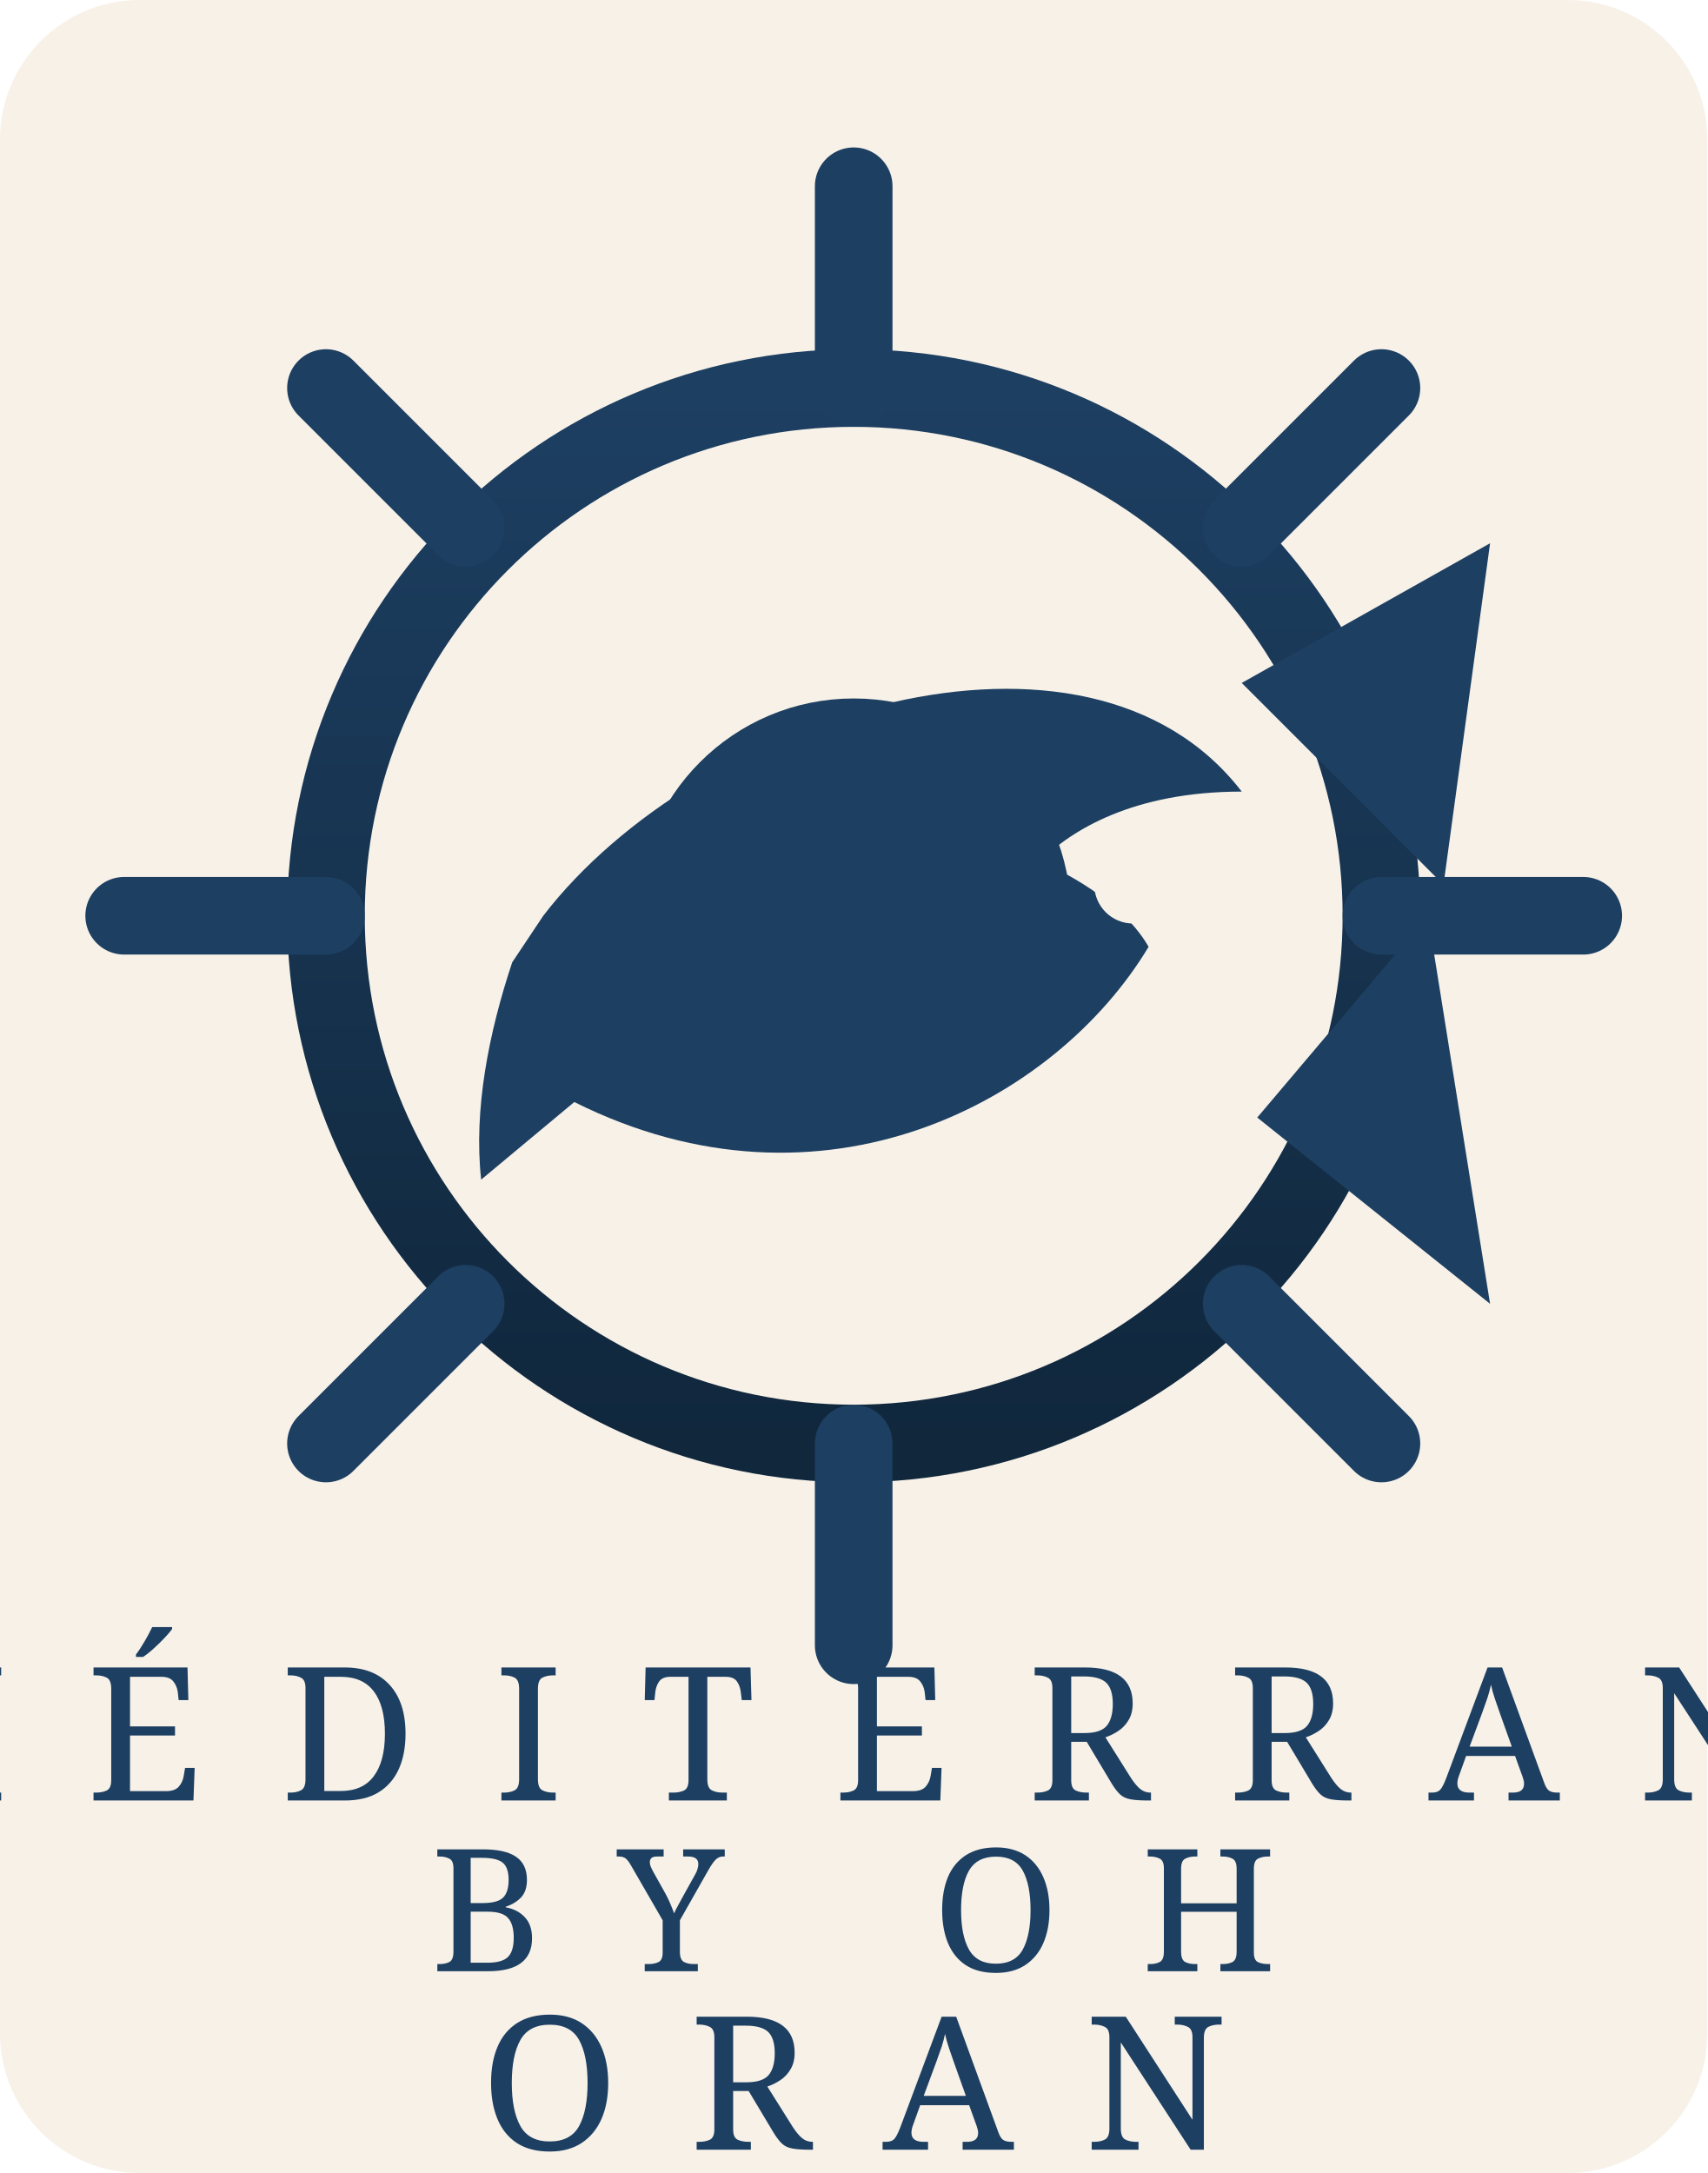
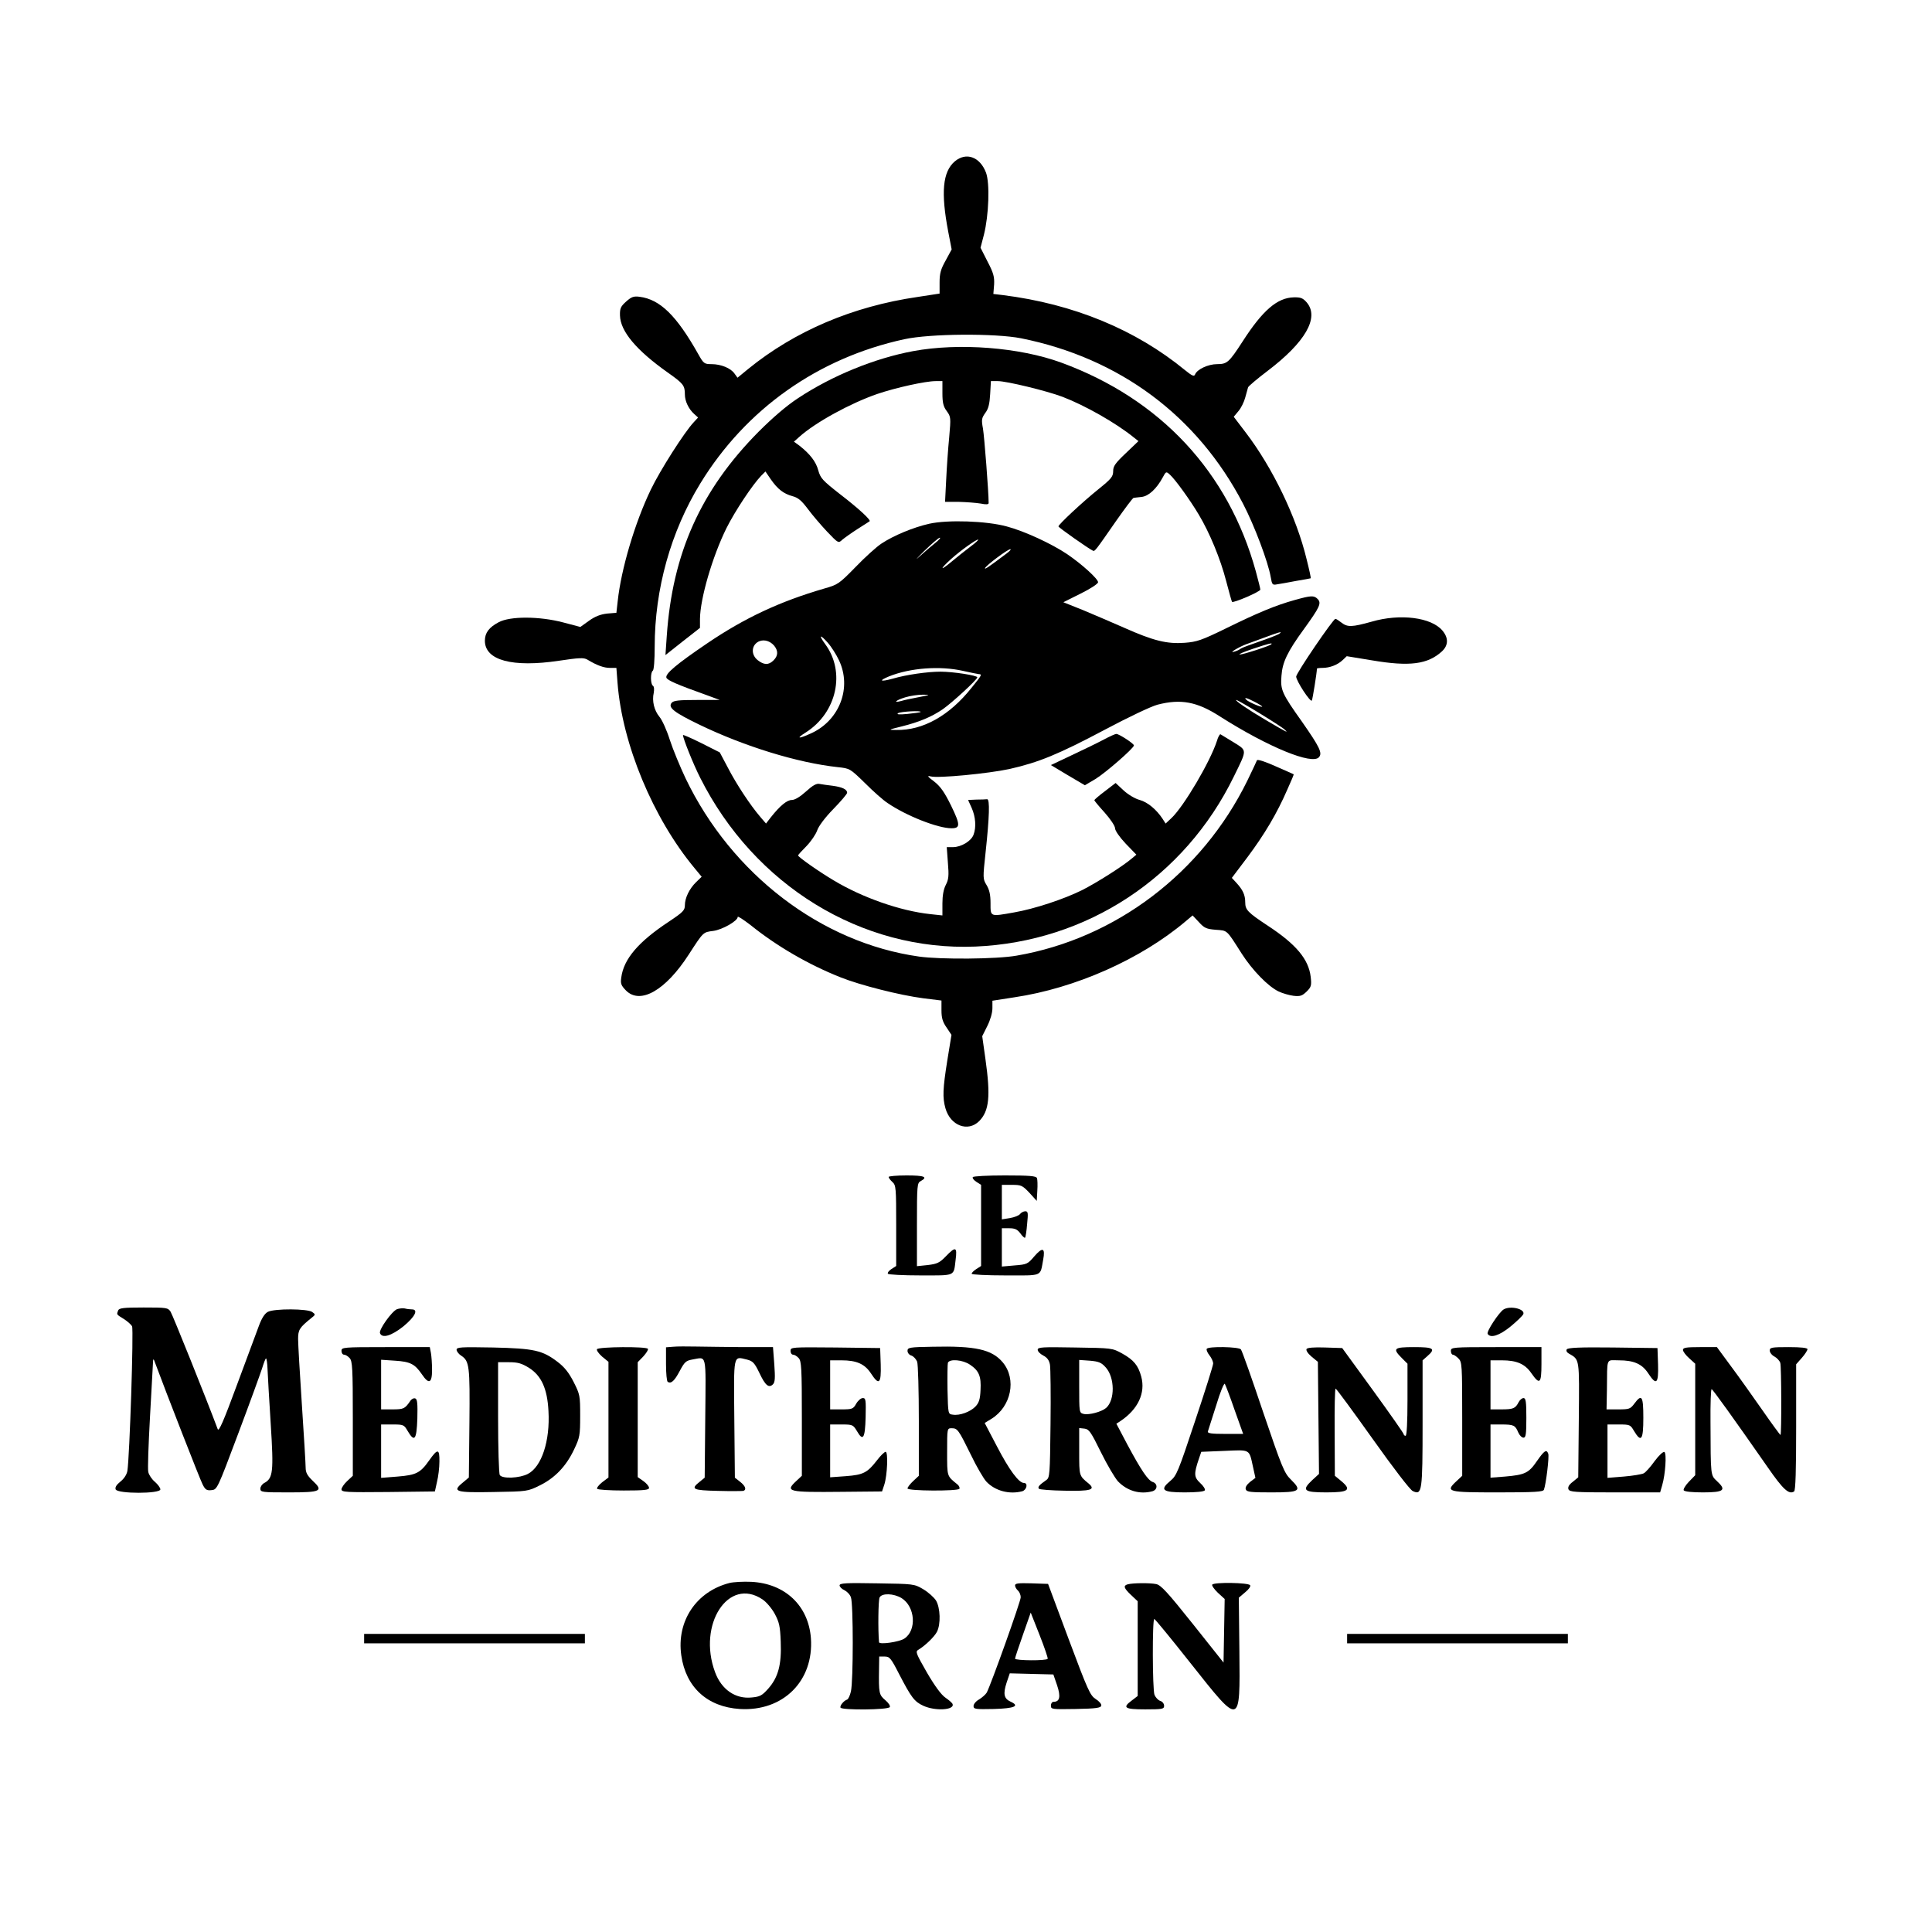
- <svg xmlns="http://www.w3.org/2000/svg" width="220" height="280" viewBox="0 0 220 280" fill="none">
-   <defs>
-     <linearGradient id="wheel" x1="0" y1="0" x2="0" y2="1" gradientUnits="objectBoundingBox">
-       <stop offset="0%" stop-color="#1d3f62" />
-       <stop offset="100%" stop-color="#10273c" />
-     </linearGradient>
-   </defs>
-   <rect width="220" height="280" fill="#f7f1e8" rx="18" />
-   <g transform="translate(10 18)">
-     <circle cx="100" cy="100" r="68" fill="none" stroke="url(#wheel)" stroke-width="10" />
-     <circle cx="100" cy="100" r="24" fill="none" stroke="#1d3f62" stroke-width="8" />
-     <g stroke="#1d3f62" stroke-width="10" stroke-linecap="round">
-       <line x1="100" y1="6" x2="100" y2="32" />
-       <line x1="100" y1="168" x2="100" y2="194" />
-       <line x1="6" y1="100" x2="32" y2="100" />
-       <line x1="168" y1="100" x2="194" y2="100" />
-       <line x1="32" y1="32" x2="50" y2="50" />
-       <line x1="150" y1="150" x2="168" y2="168" />
-       <line x1="32" y1="168" x2="50" y2="150" />
-       <line x1="150" y1="50" x2="168" y2="32" />
-     </g>
-     <path d="M60 100c20-26 70-42 90-16-14 0-22 5-26 9 0 0 10 4 14 11-12 20-42 36-74 20l-12 10c-1-9 1-19 4-28z" fill="#1d3f62" />
-     <path d="M150 70L182 52L176 96" fill="#1d3f62" />
-     <path d="M152 126L182 150L174 100" fill="#1d3f62" />
-     <circle cx="136" cy="96" r="5" fill="#f7f1e8" />
-   </g>
-   <g font-family="'Playfair Display', serif" fill="#1d3f62" text-anchor="middle">
-     <text x="110" y="232" font-size="24" letter-spacing="0.42em">LE MÉDITERRANÉEN</text>
-     <text x="110" y="254" font-size="22" letter-spacing="0.48em">BY OH</text>
-     <text x="110" y="277" font-size="24" letter-spacing="0.38em">ORAN</text>
+ <svg xmlns="http://www.w3.org/2000/svg" version="1.0" width="1024pt" height="1024pt" viewBox="0 0 1024 1024" preserveAspectRatio="xMidYMid meet">
+   <g transform="translate(0,1024) scale(0.1,-0.1)" fill="#000000" stroke="none">
+     <path d="M5061 9385 c-65 -55 -75 -165 -35 -374 l18 -93 -32 -59 c-26 -46 -32 -69 -32 -116 l0 -59 -117 -18 c-344 -50 -651 -181 -898 -382 l-56 -46 -16 22 c-20 29 -72 50 -122 50 -38 0 -42 3 -70 53 -115 204 -202 290 -311 304 -31 4 -43 0 -71 -25 -29 -26 -34 -36 -33 -74 2 -84 87 -185 254 -303 82 -58 90 -68 90 -116 0 -35 20 -77 49 -103 l21 -19 -24 -26 c-48 -51 -177 -253 -226 -355 -85 -176 -158 -423 -176 -592 l-7 -62 -49 -4 c-35 -4 -64 -15 -96 -38 l-46 -33 -91 24 c-125 33 -281 34 -342 1 -51 -27 -73 -56 -73 -98 0 -104 146 -143 393 -106 107 16 131 17 150 6 51 -31 88 -44 120 -44 l34 0 6 -79 c25 -325 188 -717 408 -982 l38 -46 -29 -28 c-36 -35 -60 -84 -60 -123 0 -27 -10 -37 -85 -87 -162 -107 -239 -198 -252 -295 -5 -34 -1 -43 25 -70 76 -76 210 1 332 190 79 122 76 119 131 126 49 7 129 53 129 74 0 6 30 -14 68 -43 139 -112 306 -209 477 -277 105 -42 315 -95 438 -111 l97 -12 0 -52 c0 -40 6 -61 27 -91 l26 -39 -22 -135 c-24 -151 -26 -197 -10 -254 26 -92 119 -128 179 -68 53 54 61 131 33 329 l-17 121 27 54 c16 32 27 70 27 94 l0 40 116 18 c324 48 670 202 907 402 l38 32 33 -35 c29 -32 40 -37 90 -41 63 -5 55 3 137 -126 57 -89 141 -175 196 -201 21 -10 56 -20 79 -23 36 -4 46 0 70 23 24 24 26 32 21 77 -11 94 -77 173 -228 272 -106 70 -119 84 -119 123 0 40 -13 67 -47 104 l-24 26 83 110 c89 119 156 231 211 358 20 44 35 80 34 81 -1 1 -45 20 -97 43 -56 25 -96 38 -98 31 -2 -6 -25 -54 -51 -108 -240 -489 -697 -836 -1222 -927 -106 -19 -404 -21 -518 -5 -518 73 -993 436 -1237 944 -29 61 -67 153 -84 205 -16 51 -41 106 -55 122 -28 34 -40 84 -30 127 3 18 2 33 -4 37 -14 8 -14 72 -1 80 6 4 10 57 10 127 0 305 85 610 242 866 241 394 624 665 1081 764 137 30 482 32 619 5 522 -105 934 -411 1176 -876 61 -117 133 -309 147 -389 7 -41 9 -44 34 -39 14 2 60 10 101 18 41 7 76 13 77 14 2 1 -8 47 -22 102 -53 221 -180 484 -322 670 l-64 84 25 30 c14 16 30 49 36 72 6 23 13 47 15 54 2 6 48 45 102 86 202 153 277 284 209 364 -20 23 -32 28 -69 27 -87 -2 -165 -69 -271 -234 -72 -111 -82 -120 -135 -120 -48 0 -107 -28 -117 -55 -5 -12 -16 -7 -53 23 -262 215 -591 351 -966 398 l-50 6 4 50 c2 41 -3 61 -35 122 l-37 73 18 69 c26 103 32 273 11 329 -32 84 -105 110 -165 60z" />
+     <path d="M4840 8379 c-204 -38 -430 -130 -611 -250 -61 -40 -134 -103 -209 -178 -306 -309 -456 -644 -486 -1082 l-7 -101 91 72 92 72 0 47 c1 109 66 331 140 481 46 92 138 230 184 278 l23 23 28 -41 c37 -53 68 -77 116 -90 30 -8 48 -24 81 -68 23 -31 69 -85 102 -120 59 -62 60 -62 80 -43 12 10 48 36 81 57 33 21 62 40 64 41 9 6 -58 68 -157 144 -93 73 -103 84 -115 126 -12 46 -44 87 -100 131 l-29 21 29 26 c86 77 271 178 413 227 97 33 255 68 309 68 l36 0 0 -64 c0 -51 5 -71 23 -95 22 -30 22 -35 13 -138 -6 -60 -13 -161 -16 -225 l-6 -118 73 0 c40 -1 92 -5 116 -9 29 -6 42 -5 42 3 0 59 -23 353 -30 394 -9 48 -7 56 12 83 17 22 23 48 26 99 l4 70 37 0 c46 0 257 -51 342 -83 118 -45 283 -138 379 -216 l24 -19 -67 -64 c-56 -53 -67 -69 -67 -95 0 -29 -10 -41 -77 -95 -87 -70 -213 -188 -213 -198 0 -6 161 -119 183 -129 10 -4 13 0 122 157 47 67 89 123 93 123 4 1 23 3 42 5 38 4 80 43 113 104 17 32 18 32 38 14 28 -25 108 -136 153 -212 57 -95 115 -235 145 -352 15 -58 29 -107 31 -110 8 -7 150 54 150 65 0 6 -11 49 -24 97 -145 526 -505 913 -1031 1106 -221 81 -542 106 -785 61z" />
+     <path d="M4925 7464 c-84 -19 -188 -62 -253 -105 -26 -17 -88 -73 -137 -124 -87 -89 -94 -94 -165 -114 -237 -69 -423 -156 -622 -291 -162 -110 -223 -161 -216 -182 6 -14 53 -35 218 -94 l65 -24 -121 0 c-96 0 -124 -3 -134 -15 -21 -25 13 -51 145 -115 242 -117 523 -203 735 -226 65 -7 65 -7 145 -85 44 -44 97 -91 119 -105 99 -68 267 -134 339 -134 48 0 47 19 -2 120 -36 73 -57 102 -90 128 -35 26 -39 32 -19 27 41 -11 306 15 418 39 155 35 260 78 505 208 124 66 246 124 280 133 124 32 210 16 332 -63 255 -162 489 -258 524 -215 19 22 3 54 -89 186 -108 152 -116 170 -110 245 5 72 31 127 120 249 83 115 93 136 72 158 -20 20 -35 19 -121 -5 -101 -28 -195 -67 -364 -150 -131 -64 -155 -72 -220 -77 -94 -7 -166 11 -319 79 -63 28 -162 70 -219 94 l-105 42 92 46 c51 25 92 52 92 60 0 18 -86 96 -164 149 -82 55 -226 122 -321 147 -107 29 -311 36 -410 14z m33 -101 c-18 -14 -56 -47 -84 -72 -27 -25 -17 -13 23 27 40 39 78 72 84 72 6 0 -4 -12 -23 -27z m186 -20 c-27 -20 -73 -57 -103 -82 -61 -51 -60 -38 1 17 48 43 130 102 142 102 5 0 -13 -17 -40 -37z m192 -36 c-101 -76 -118 -87 -115 -78 5 14 121 101 134 100 6 0 -3 -10 -19 -22z m1441 -428 c-10 -6 -57 -24 -104 -40 -47 -16 -90 -32 -97 -37 -6 -5 -20 -12 -31 -15 -39 -13 15 21 59 38 146 54 172 63 181 64 6 0 2 -4 -8 -10z m-2330 -139 c68 -144 4 -314 -142 -384 -73 -34 -90 -33 -34 2 165 105 212 321 102 469 -35 48 -27 53 13 8 20 -22 47 -65 61 -95z m-344 78 c22 -27 22 -53 -3 -78 -26 -26 -51 -25 -84 1 -33 26 -35 71 -3 94 27 19 65 12 90 -17z m2635 7 c-9 -9 -151 -55 -167 -54 -9 1 22 14 69 30 84 28 108 34 98 24z m-1633 -141 c39 -9 76 -16 83 -17 18 -1 17 -4 -39 -73 -117 -147 -257 -226 -399 -223 -44 0 -43 1 30 19 92 23 157 50 217 91 50 35 183 157 183 169 0 10 -128 30 -195 30 -69 0 -182 -16 -253 -37 -66 -18 -78 -12 -20 12 112 45 270 57 393 29z m-235 -139 c-36 -7 -77 -15 -92 -20 -48 -13 -30 4 20 19 26 8 67 14 92 14 43 0 42 -1 -20 -13z m1780 -25 c22 -11 40 -23 40 -25 0 -7 -73 24 -84 36 -16 15 2 11 44 -11z m27 -61 c65 -40 125 -78 133 -87 19 -18 16 -17 -100 51 -94 55 -170 107 -157 107 4 0 60 -32 124 -71z m-1798 7 c-2 -2 -33 -6 -69 -10 -44 -4 -60 -3 -50 4 14 9 129 15 119 6z" />
+     <path d="M7270 6945 c-104 -29 -128 -30 -160 -5 -14 11 -28 20 -32 20 -12 0 -208 -288 -208 -306 0 -23 76 -139 83 -127 4 6 27 150 27 169 0 2 13 4 29 4 39 0 81 16 108 42 l21 20 134 -22 c200 -34 296 -21 371 48 34 32 35 71 2 110 -59 70 -224 91 -375 47z" />
+     <path d="M3620 6344 c0 -18 54 -153 91 -226 287 -571 856 -920 1459 -895 590 25 1109 366 1370 902 71 145 71 135 -2 181 -34 21 -66 40 -69 42 -4 2 -13 -14 -19 -35 -36 -111 -175 -346 -240 -408 l-32 -30 -16 25 c-33 50 -79 88 -121 100 -24 6 -61 28 -85 50 l-43 40 -56 -43 c-31 -23 -56 -45 -57 -48 0 -3 25 -33 55 -66 31 -35 55 -71 55 -83 0 -12 23 -46 56 -81 l57 -59 -24 -20 c-49 -42 -187 -129 -264 -168 -97 -48 -251 -99 -360 -118 -129 -23 -125 -24 -125 49 0 45 -6 71 -21 96 -20 33 -20 36 -5 175 20 186 23 281 8 280 -7 -1 -32 -2 -57 -2 l-44 -2 19 -42 c21 -47 25 -103 10 -142 -12 -34 -66 -66 -109 -66 l-33 0 6 -82 c6 -70 4 -89 -11 -118 -12 -23 -18 -57 -18 -98 l0 -64 -65 7 c-158 17 -358 87 -510 178 -81 48 -190 125 -190 133 0 3 20 25 45 50 24 25 49 62 56 82 7 22 41 68 85 113 41 42 74 81 74 87 0 18 -25 30 -75 37 -27 3 -60 8 -71 10 -16 4 -37 -8 -72 -40 -31 -28 -59 -45 -75 -45 -26 0 -63 -31 -110 -90 l-27 -35 -30 35 c-54 63 -127 174 -171 259 l-44 83 -97 49 c-54 27 -98 46 -98 43z" />
+     <path d="M5850 6320 c-30 -16 -106 -53 -168 -82 l-112 -53 90 -54 90 -53 56 33 c54 33 204 164 204 178 0 10 -79 61 -93 61 -7 0 -37 -14 -67 -30z" />
+     <path d="M4710 4002 c0 -5 9 -17 20 -27 19 -17 20 -31 20 -231 l0 -214 -25 -16 c-14 -9 -22 -20 -19 -25 3 -5 81 -9 174 -9 188 0 174 -6 185 83 9 69 0 72 -52 18 -33 -34 -46 -40 -95 -46 l-58 -6 0 220 c0 210 1 221 20 231 40 22 19 30 -75 30 -52 0 -95 -4 -95 -8z" />
+     <path d="M5156 4001 c-3 -5 5 -16 19 -25 l25 -16 0 -215 0 -215 -25 -16 c-14 -9 -25 -20 -25 -25 0 -5 81 -9 179 -9 201 0 183 -8 200 83 12 64 -3 69 -48 17 -34 -40 -39 -42 -103 -47 l-68 -6 0 102 0 101 39 0 c31 0 43 -6 59 -27 11 -16 23 -26 25 -23 3 3 8 35 11 73 6 59 5 67 -10 67 -9 0 -22 -7 -28 -15 -6 -8 -30 -17 -53 -21 l-43 -7 0 92 0 91 53 0 c50 0 56 -3 93 -42 l39 -43 3 54 c2 29 1 60 -2 67 -4 11 -40 14 -170 14 -91 0 -167 -4 -170 -9z" />
+     <path d="M626 3294 c-8 -22 -10 -20 29 -44 19 -12 40 -30 45 -40 9 -17 -13 -695 -25 -767 -4 -20 -18 -41 -37 -56 -21 -17 -29 -30 -25 -41 9 -24 237 -24 237 0 0 8 -13 26 -29 40 -16 13 -32 37 -35 52 -4 15 1 146 9 292 8 146 15 276 16 290 0 15 3 19 6 10 65 -175 244 -634 257 -658 14 -28 22 -33 47 -30 30 3 31 5 141 298 61 162 118 319 127 347 9 29 18 53 21 53 3 0 7 -26 8 -57 1 -32 9 -163 17 -292 16 -252 12 -286 -34 -311 -12 -6 -21 -20 -21 -30 0 -19 8 -20 150 -20 173 0 186 7 126 63 -27 26 -36 42 -36 68 0 19 -9 169 -20 334 -11 165 -20 322 -20 348 0 49 7 60 70 111 23 18 23 19 5 32 -24 18 -200 19 -235 1 -16 -8 -32 -32 -47 -72 -12 -33 -65 -175 -117 -315 -70 -190 -96 -250 -102 -235 -63 168 -239 606 -250 623 -14 21 -21 22 -143 22 -108 0 -130 -3 -135 -16z" />
+     <path d="M2104 3301 c-28 -12 -97 -109 -90 -127 11 -29 60 -15 124 36 62 51 81 90 45 90 -10 0 -27 2 -38 5 -11 2 -29 0 -41 -4z" />
+     <path d="M7970 3300 c-24 -14 -93 -118 -85 -130 15 -24 62 -9 121 39 34 28 64 57 68 66 10 27 -68 46 -104 25z" />
+     <path d="M3568 3102 l-38 -3 0 -89 c0 -49 4 -91 9 -94 18 -12 36 5 64 58 25 47 33 54 65 60 80 13 73 44 70 -310 l-3 -316 -27 -22 c-49 -39 -37 -45 97 -48 69 -2 130 -1 135 0 18 6 11 26 -17 48 l-28 22 -3 311 c-3 348 -7 333 67 315 31 -8 40 -17 66 -71 31 -66 50 -82 72 -60 11 11 12 34 7 105 l-7 92 -161 0 c-89 1 -199 2 -246 3 -47 1 -102 1 -122 -1z" />
+     <path d="M4943 3102 c-123 -2 -133 -4 -133 -22 0 -10 9 -22 21 -25 11 -4 24 -18 30 -32 5 -13 9 -155 9 -315 l0 -290 -30 -28 c-16 -15 -30 -33 -30 -39 0 -14 266 -15 275 -2 3 6 -2 16 -10 23 -57 46 -55 40 -55 173 0 125 0 125 24 125 31 0 36 -7 102 -141 30 -63 68 -127 82 -142 46 -49 122 -69 190 -51 24 7 32 44 9 44 -27 0 -78 69 -142 192 l-66 126 36 22 c105 65 134 210 60 299 -58 69 -145 88 -372 83z m198 -95 c48 -32 60 -62 56 -134 -2 -49 -8 -68 -27 -88 -27 -28 -83 -49 -120 -43 -25 3 -25 3 -28 132 -1 72 0 136 2 143 9 22 79 16 117 -10z" />
+     <path d="M1810 3080 c0 -11 6 -20 13 -20 8 0 21 -8 30 -18 15 -16 17 -54 17 -321 l0 -303 -30 -28 c-16 -15 -30 -35 -30 -44 0 -15 25 -16 247 -14 l248 3 11 50 c7 28 13 76 13 108 1 69 -9 71 -54 7 -47 -67 -69 -78 -167 -86 l-88 -7 0 142 0 141 60 0 c59 0 61 -1 81 -35 36 -61 47 -47 51 66 2 80 0 103 -11 107 -8 3 -20 -3 -27 -14 -28 -41 -35 -44 -94 -44 l-60 0 0 131 0 132 74 -5 c81 -5 105 -18 142 -72 37 -55 54 -48 54 23 0 32 -3 73 -6 90 l-6 31 -234 0 c-227 0 -234 -1 -234 -20z" />
+     <path d="M2420 3086 c0 -8 11 -23 24 -31 44 -29 47 -53 44 -359 l-3 -287 -32 -27 c-59 -48 -39 -54 163 -50 179 3 180 3 245 35 81 40 140 102 182 191 30 63 32 74 32 178 0 107 -1 113 -35 180 -25 49 -49 79 -85 106 -80 61 -124 71 -342 76 -171 3 -193 2 -193 -12z m384 -96 c66 -42 97 -111 103 -229 9 -158 -36 -295 -109 -333 -44 -23 -136 -27 -149 -6 -5 7 -9 145 -9 306 l0 292 58 0 c47 0 67 -6 106 -30z" />
+     <path d="M3164 3089 c-3 -6 9 -23 27 -39 l34 -28 0 -306 0 -307 -33 -25 c-18 -14 -30 -30 -27 -35 4 -5 67 -9 141 -9 110 0 134 3 134 14 0 8 -13 24 -30 36 l-30 21 0 305 0 304 30 31 c16 18 27 35 24 40 -8 13 -261 11 -270 -2z" />
+     <path d="M4190 3080 c0 -11 6 -20 13 -20 8 0 21 -8 30 -18 15 -16 17 -54 17 -321 l0 -303 -30 -28 c-60 -56 -44 -60 241 -57 l214 2 12 36 c16 50 21 174 7 174 -6 0 -27 -20 -45 -44 -52 -67 -73 -78 -166 -85 l-83 -6 0 140 0 140 60 0 c59 0 61 -1 82 -35 32 -56 43 -40 46 73 2 92 1 102 -15 102 -10 0 -26 -14 -35 -30 -16 -28 -21 -30 -78 -30 l-60 0 0 130 0 130 60 0 c80 0 123 -19 156 -69 43 -66 55 -56 52 47 l-3 87 -237 3 c-233 2 -238 2 -238 -18z" />
+     <path d="M5500 3086 c0 -9 13 -22 30 -31 20 -10 31 -25 35 -48 3 -17 5 -159 3 -315 -3 -271 -4 -284 -23 -297 -37 -26 -47 -37 -38 -46 4 -4 65 -9 136 -10 139 -3 166 5 127 38 -51 42 -50 39 -50 169 l0 125 28 -3 c24 -3 34 -17 87 -125 33 -67 74 -136 90 -154 49 -51 116 -71 183 -53 28 8 29 40 2 49 -25 8 -61 61 -135 199 l-58 110 23 15 c92 62 132 148 109 234 -16 60 -40 89 -101 123 -53 29 -53 29 -250 32 -174 3 -198 2 -198 -12z m361 -94 c48 -54 49 -172 2 -214 -24 -21 -91 -39 -120 -32 -23 6 -23 8 -23 146 l0 140 57 -4 c47 -4 61 -10 84 -36z" />
+     <path d="M6396 3091 c-3 -5 3 -20 14 -34 11 -14 20 -33 20 -44 0 -10 -43 -147 -96 -305 -89 -268 -98 -290 -131 -317 -58 -48 -42 -61 76 -61 62 0 102 4 107 11 3 6 -8 24 -25 39 -33 31 -34 48 -6 130 l12 35 122 5 c140 6 131 11 152 -84 l13 -59 -29 -22 c-18 -15 -26 -29 -22 -39 5 -14 26 -16 136 -16 152 0 164 8 103 68 -35 34 -47 63 -147 357 -59 176 -112 326 -118 333 -11 14 -173 17 -181 3z m148 -325 l45 -126 -95 0 c-73 0 -95 3 -92 13 2 6 22 69 44 138 22 73 42 121 46 114 4 -7 28 -69 52 -139z" />
+     <path d="M6925 3090 c-4 -7 7 -24 26 -40 l34 -28 3 -297 3 -297 -37 -34 c-56 -53 -44 -64 76 -64 119 0 135 13 79 60 l-34 28 -1 231 c-1 127 1 231 5 231 4 0 92 -120 196 -266 110 -155 199 -271 213 -277 49 -23 52 -5 52 360 l0 333 25 22 c46 40 34 48 -70 48 -108 0 -116 -7 -65 -58 l30 -30 0 -191 c0 -121 -4 -191 -10 -191 -5 0 -10 4 -10 8 0 5 -73 109 -163 233 l-163 224 -91 3 c-60 2 -94 -1 -98 -8z" />
+     <path d="M7690 3080 c0 -11 5 -20 10 -20 6 0 19 -9 30 -20 19 -19 20 -33 20 -321 l0 -301 -31 -29 c-60 -56 -47 -59 220 -59 196 0 240 3 244 14 11 28 29 176 23 191 -9 25 -21 17 -60 -39 -43 -63 -63 -73 -168 -82 l-78 -6 0 141 0 141 58 0 c65 0 73 -4 89 -42 7 -16 19 -28 28 -28 12 0 15 18 15 105 0 86 -3 105 -15 105 -8 0 -20 -10 -26 -22 -17 -33 -28 -38 -91 -38 l-58 0 0 130 0 130 60 0 c79 0 123 -19 157 -69 44 -63 53 -54 53 49 l0 90 -240 0 c-233 0 -240 -1 -240 -20z" />
+     <path d="M8304 3088 c-4 -7 0 -16 11 -22 58 -34 56 -20 53 -352 l-3 -304 -29 -24 c-20 -15 -27 -28 -23 -39 6 -15 32 -17 246 -17 l240 0 11 38 c17 58 24 168 12 176 -6 4 -29 -17 -52 -48 -22 -31 -48 -60 -58 -65 -10 -5 -57 -13 -105 -17 l-87 -7 0 142 0 141 60 0 c59 0 61 -1 81 -35 38 -63 49 -47 49 70 0 116 -8 129 -48 75 -21 -28 -27 -30 -85 -30 l-62 0 2 103 c2 177 -6 157 63 157 80 0 123 -19 156 -69 43 -66 55 -56 52 47 l-3 87 -237 3 c-176 2 -238 -1 -244 -10z" />
+     <path d="M8920 3085 c0 -8 15 -28 33 -44 l32 -29 0 -296 0 -295 -34 -35 c-18 -19 -30 -39 -27 -45 5 -7 45 -11 102 -11 111 0 126 12 75 59 -35 33 -34 24 -35 313 -1 98 2 177 6 175 7 -2 116 -154 298 -415 81 -117 112 -145 139 -127 8 4 11 116 11 340 l0 334 30 34 c17 19 30 40 30 46 0 7 -33 11 -100 11 -90 0 -100 -2 -100 -18 0 -10 11 -25 25 -32 13 -7 28 -23 31 -34 6 -19 7 -376 1 -382 -1 -1 -44 57 -94 129 -51 73 -126 179 -168 235 l-75 102 -90 0 c-74 0 -90 -3 -90 -15z" />
+     <path d="M3867 1850 c-177 -45 -282 -203 -256 -384 24 -169 138 -273 310 -284 230 -14 393 149 377 375 -13 173 -137 290 -316 299 -42 2 -94 -1 -115 -6z m174 -87 c20 -13 49 -47 65 -76 24 -45 29 -66 32 -148 5 -121 -13 -189 -66 -249 -33 -37 -44 -43 -88 -47 -86 -9 -160 42 -194 134 -94 253 71 507 251 386z" />
+     <path d="M4450 1837 c0 -7 11 -19 25 -25 14 -7 30 -23 35 -38 13 -32 13 -445 0 -499 -5 -22 -14 -41 -20 -43 -18 -6 -40 -33 -35 -43 9 -14 252 -12 261 3 4 6 -6 22 -24 37 -33 28 -35 37 -33 164 l1 67 29 0 c26 0 33 -8 76 -92 65 -125 81 -147 129 -169 63 -29 166 -23 155 9 -2 6 -19 21 -38 34 -22 15 -56 61 -98 133 -56 98 -62 111 -47 120 36 21 86 69 100 96 21 41 18 127 -5 166 -11 17 -41 44 -68 60 -48 28 -49 28 -245 31 -166 3 -198 1 -198 -11z m328 -67 c73 -45 82 -171 15 -215 -27 -18 -133 -33 -134 -19 -6 67 -4 223 3 237 12 24 74 22 116 -3z" />
+     <path d="M5380 1837 c0 -8 7 -20 15 -27 8 -7 15 -23 15 -36 0 -22 -157 -461 -180 -505 -6 -10 -24 -26 -40 -36 -17 -9 -30 -25 -30 -35 0 -17 9 -18 107 -16 111 3 140 16 89 39 -35 16 -40 41 -21 100 l17 50 116 -3 115 -3 20 -58 c20 -60 14 -87 -19 -87 -8 0 -14 -9 -14 -20 0 -20 5 -20 132 -18 109 2 133 6 135 18 2 8 -12 24 -30 35 -29 19 -41 45 -142 315 l-110 295 -88 3 c-70 2 -87 0 -87 -11z m173 -389 c-6 -11 -173 -10 -173 1 0 5 19 62 42 127 l41 117 47 -119 c26 -66 45 -122 43 -126z" />
+     <path d="M5978 1843 c-26 -7 -22 -20 17 -57 l35 -33 0 -251 0 -251 -30 -23 c-53 -39 -41 -48 70 -48 92 0 100 2 100 19 0 11 -9 23 -21 26 -11 4 -24 18 -30 32 -11 29 -12 403 -1 402 4 0 90 -105 192 -234 266 -336 263 -337 259 63 l-3 284 33 28 c20 16 31 32 27 38 -9 14 -192 17 -201 3 -3 -5 11 -25 30 -43 l36 -33 -3 -169 -3 -168 -163 205 c-134 168 -169 206 -194 211 -34 7 -123 6 -150 -1z" />
+     <path d="M1930 1555 l0 -25 585 0 585 0 0 25 0 25 -585 0 -585 0 0 -25z" />
+     <path d="M7140 1555 l0 -25 585 0 585 0 0 25 0 25 -585 0 -585 0 0 -25z" />
  </g>
</svg>
